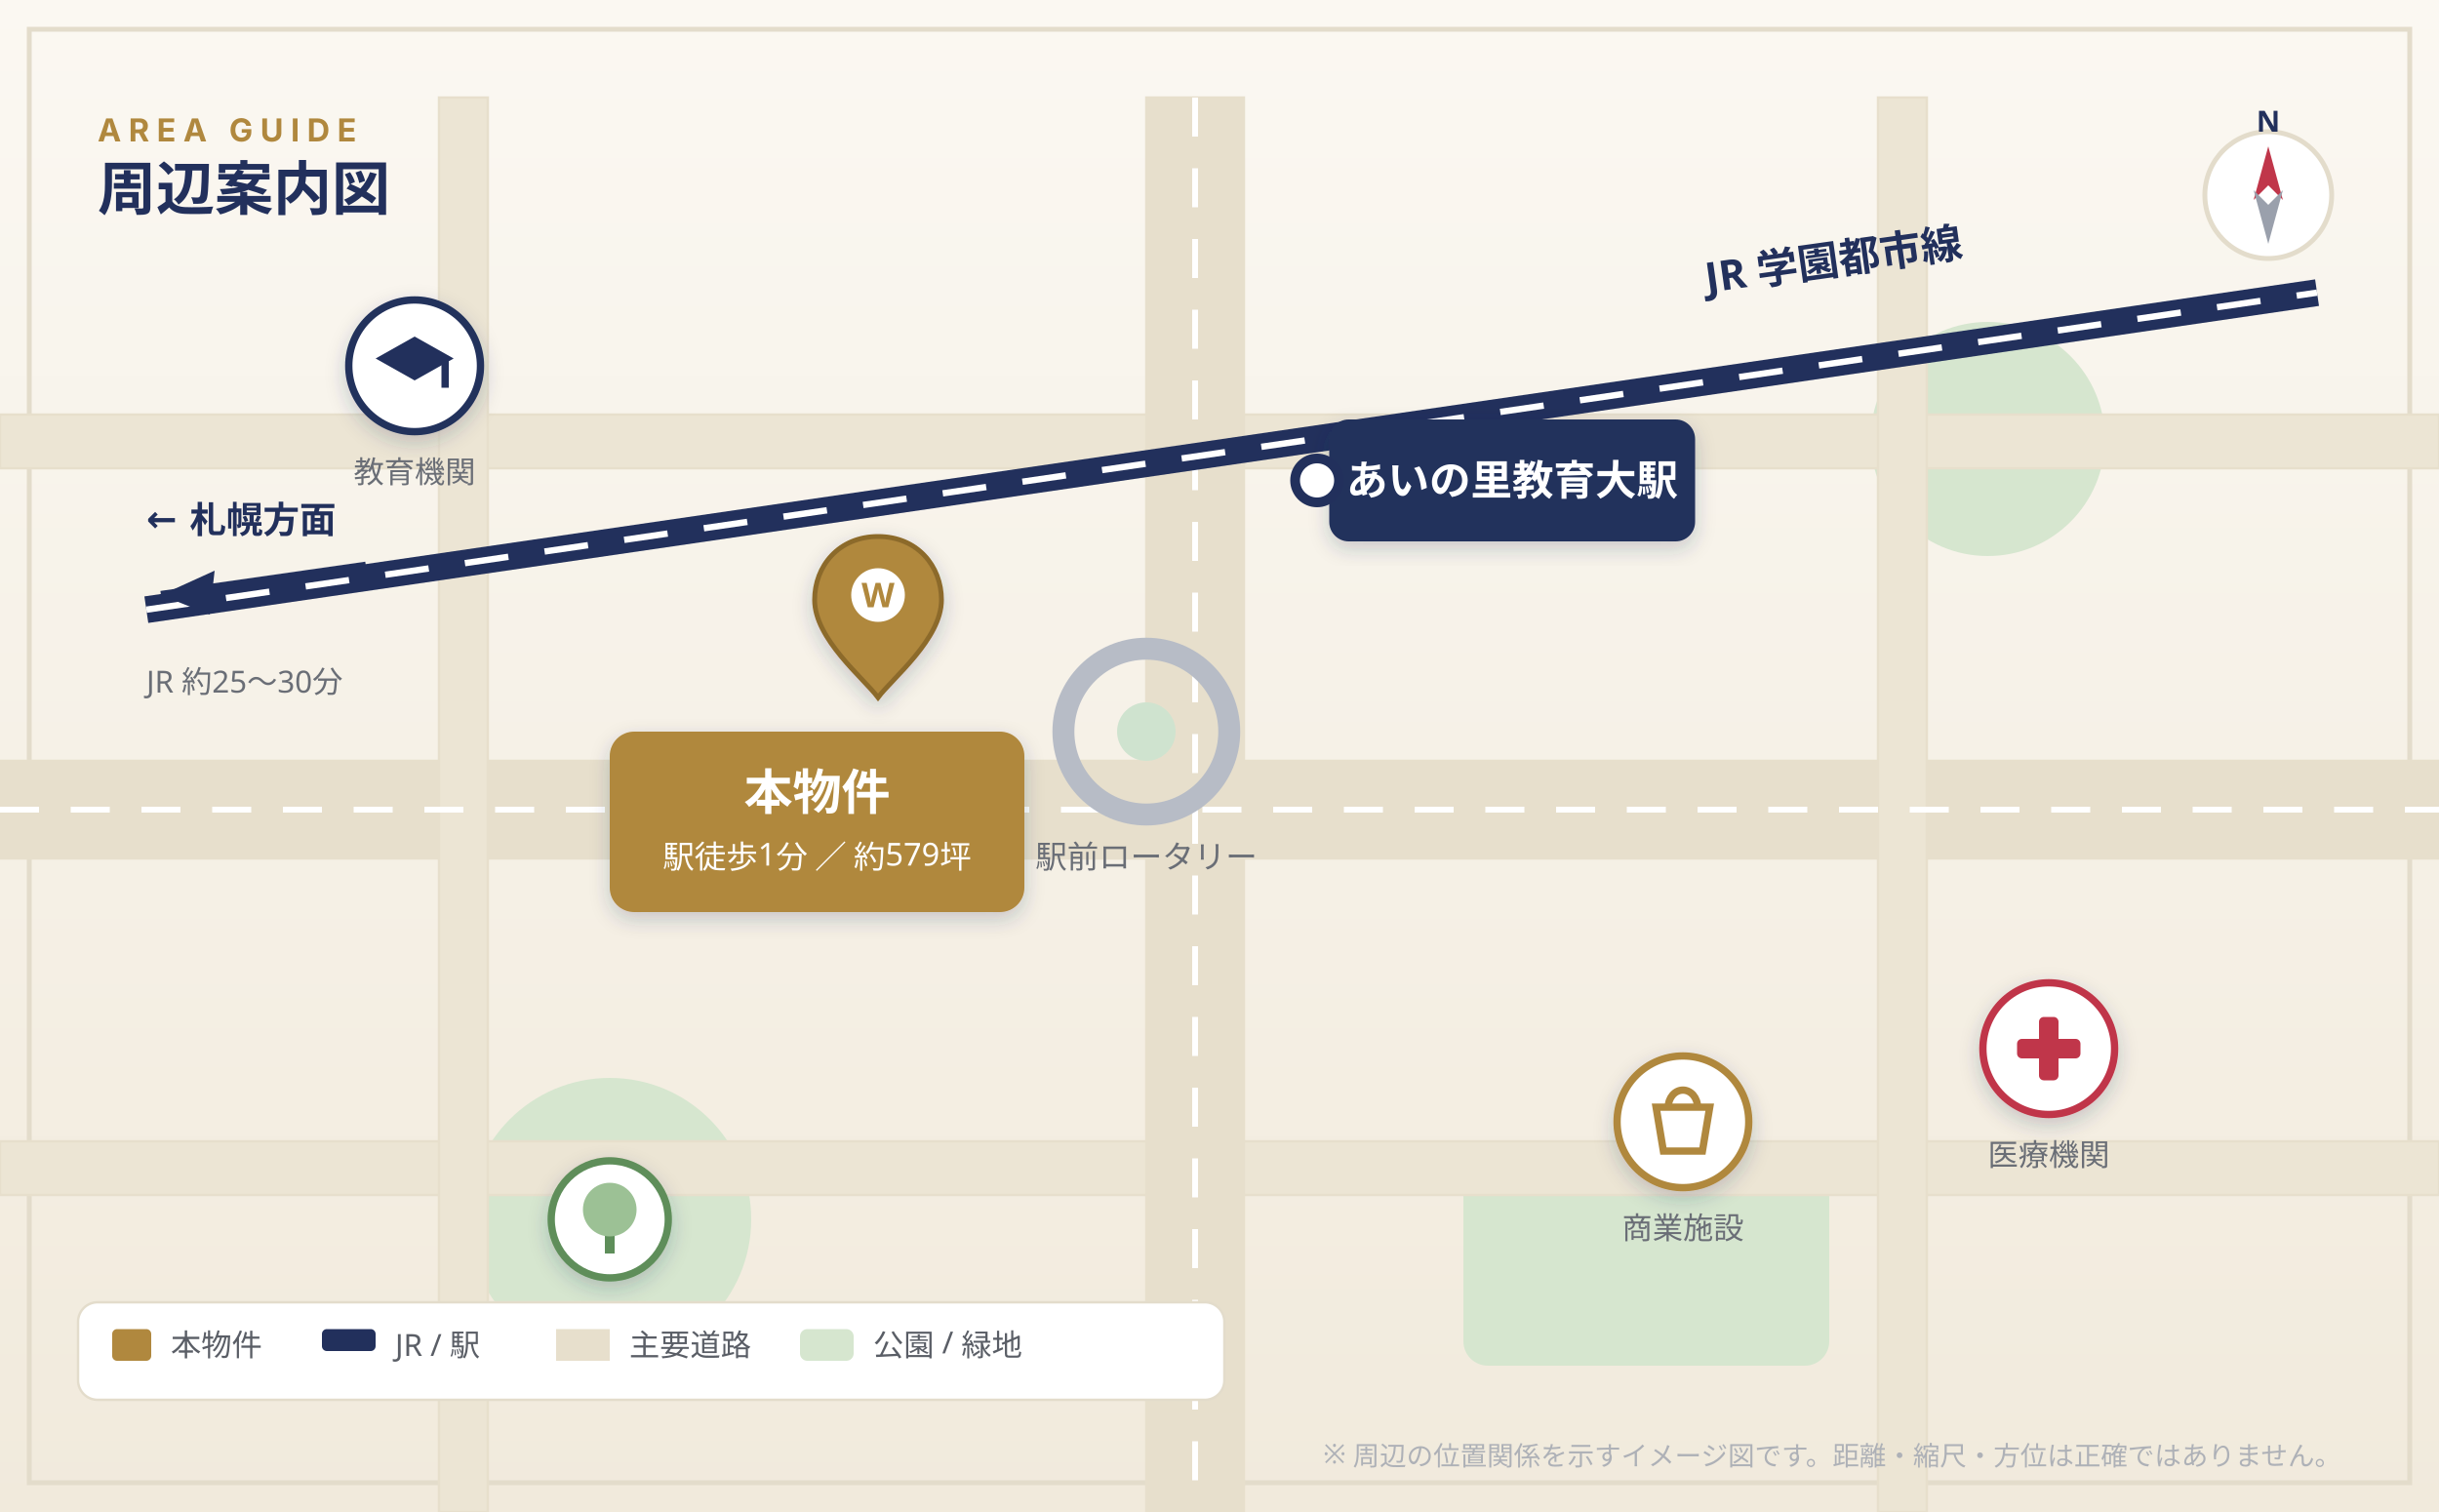
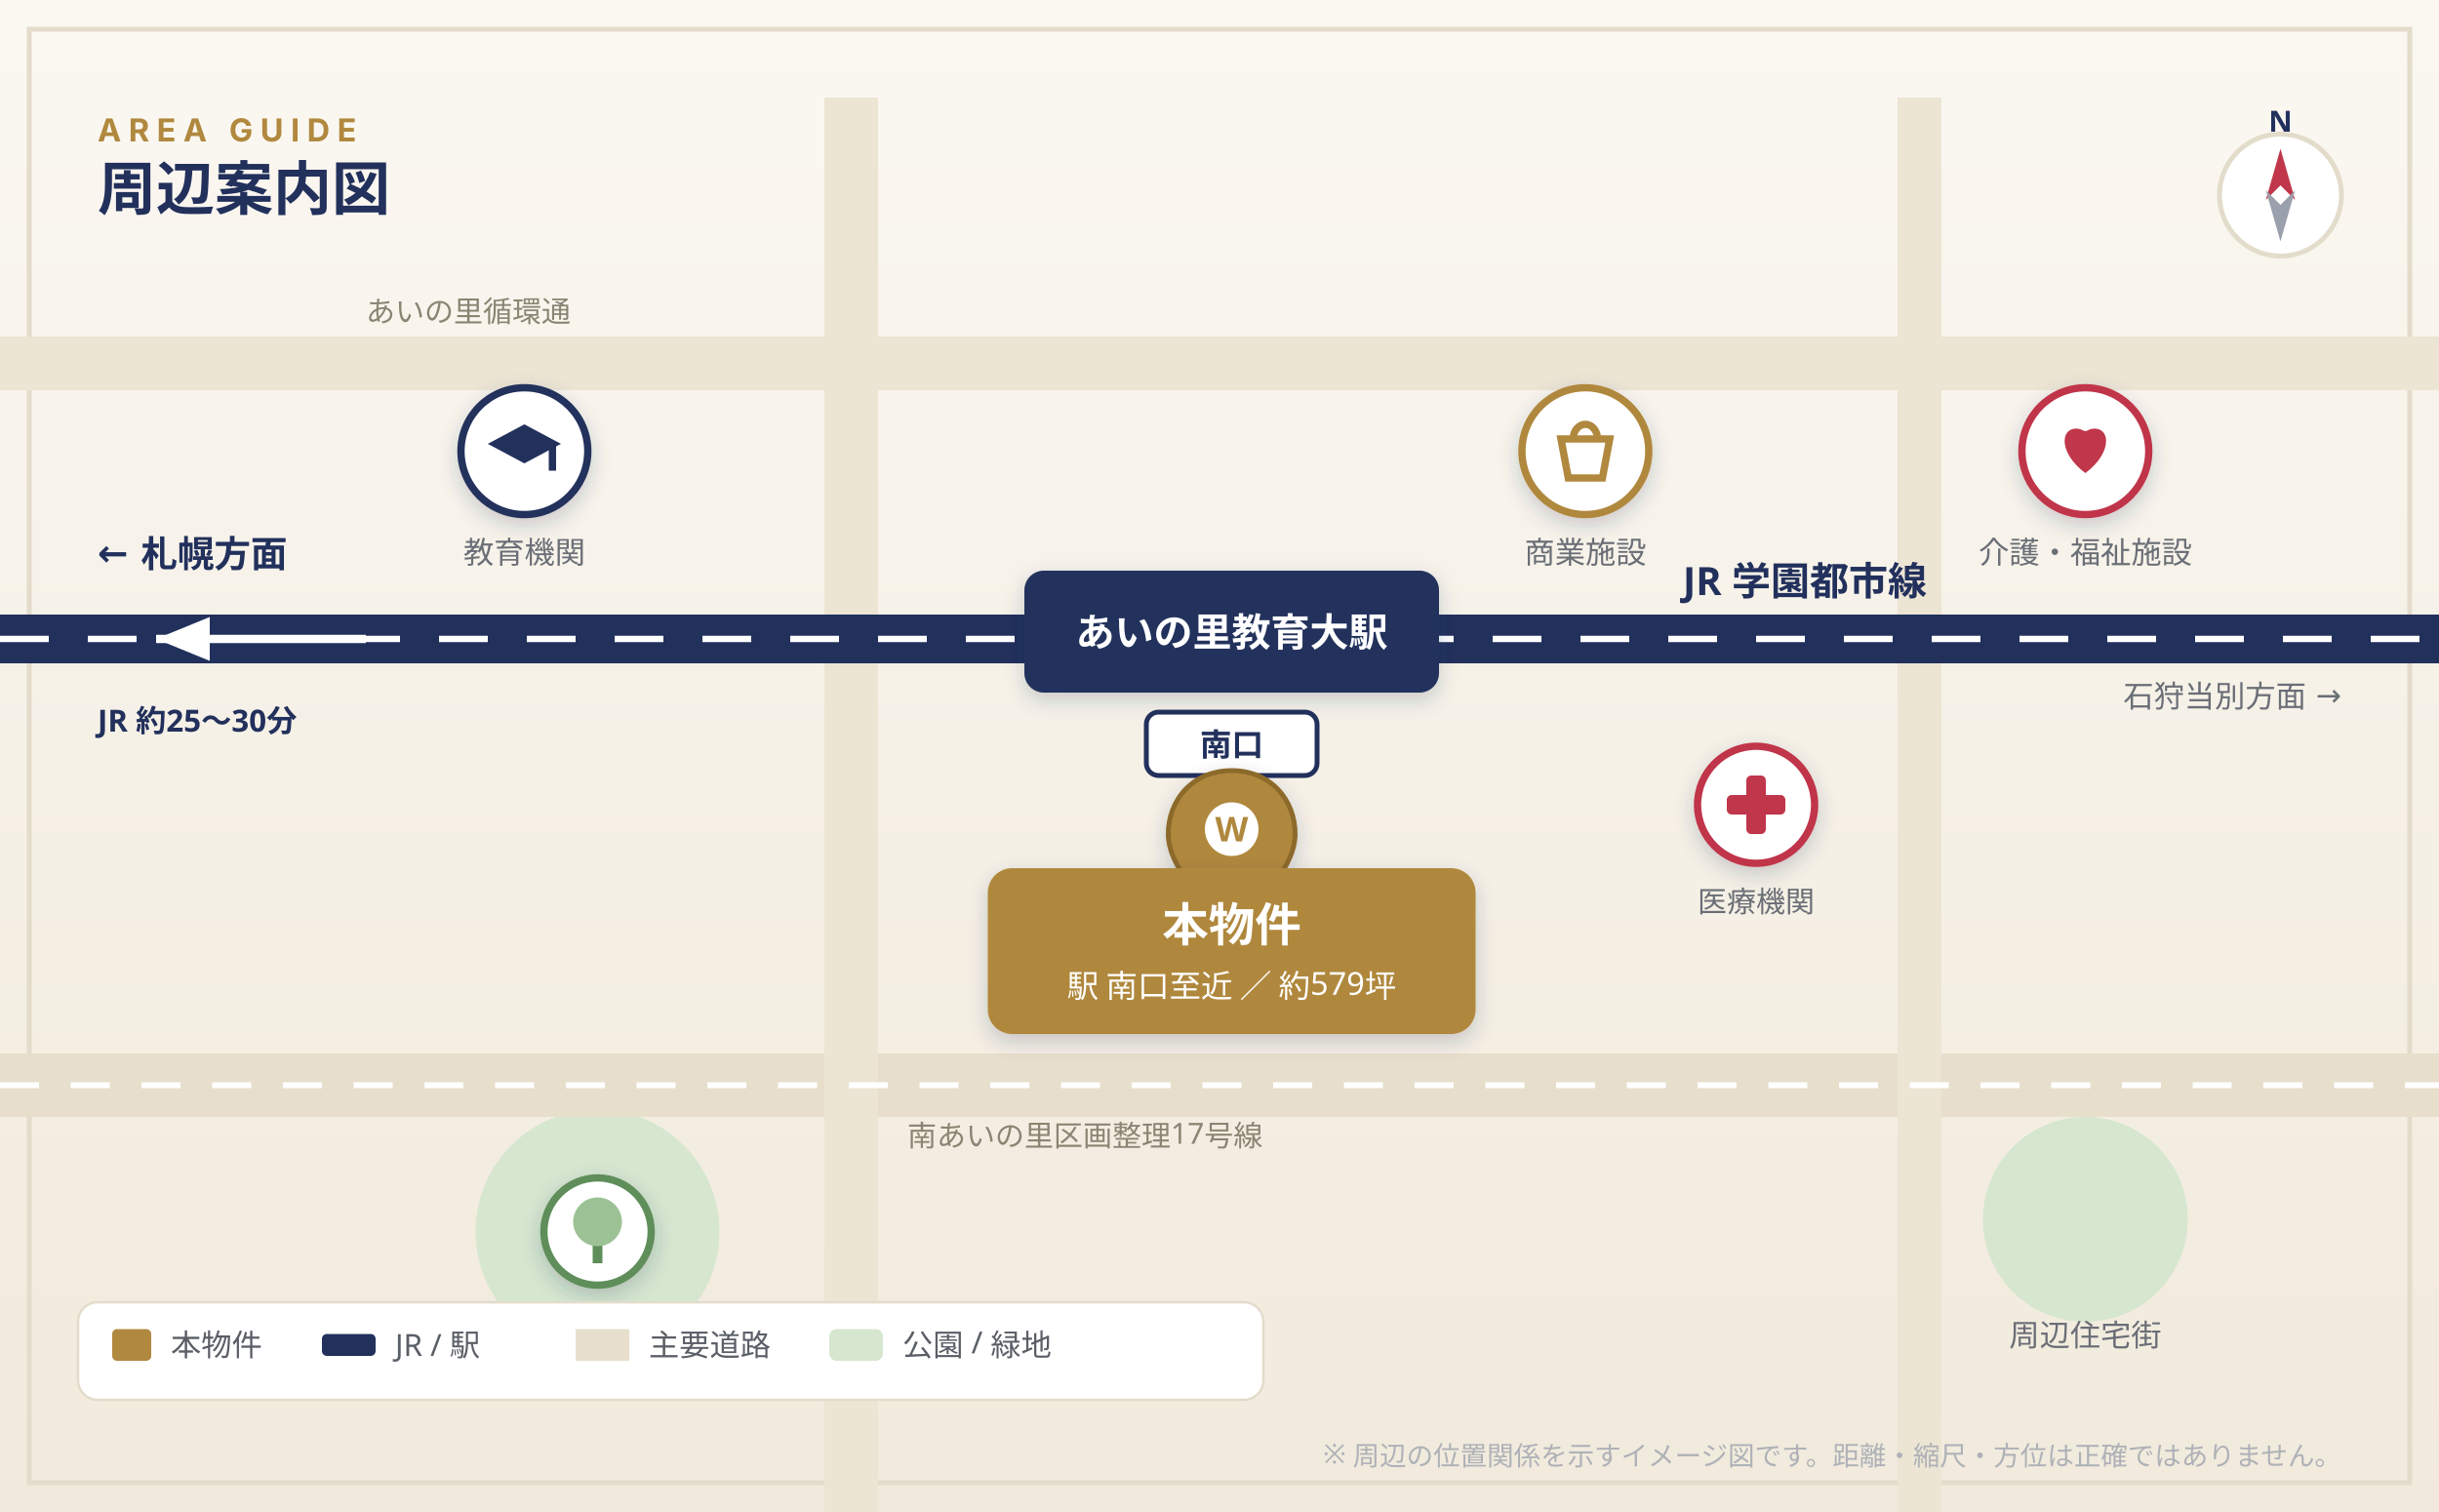
<svg xmlns="http://www.w3.org/2000/svg" viewBox="0 0 1000 620" font-family="'Noto Sans JP','Hiragino Sans','Yu Gothic',sans-serif">
  <defs>
    <linearGradient id="bg" x1="0" y1="0" x2="0" y2="1">
      <stop offset="0" stop-color="#FBF8F2" />
      <stop offset="1" stop-color="#F1EADC" />
    </linearGradient>
-     <filter id="sh" x="-20%" y="-20%" width="140%" height="140%">
+     <filter id="sh" x="-30%" y="-30%" width="160%" height="160%">
      <feDropShadow dx="0" dy="3" stdDeviation="4" flood-color="#22305C" flood-opacity="0.22" />
    </filter>
    <g id="pin">
      <path d="M0,-30 C16,-30 26,-18 26,-4 C26,12 6,28 0,36 C-6,28 -26,12 -26,-4 C-26,-18 -16,-30 0,-30 Z" fill="#B0883E" stroke="#8c6a2c" stroke-width="2" />
    </g>
  </defs>
  <rect width="1000" height="620" fill="url(#bg)" />
  <rect x="12" y="12" width="976" height="596" fill="none" stroke="#E3DCCB" stroke-width="2" />
-   <circle cx="250" cy="500" r="58" fill="#D6E6CF" />
-   <circle cx="815" cy="180" r="48" fill="#D6E6CF" />
-   <rect x="600" y="470" width="150" height="90" rx="10" fill="#D6E6CF" />
-   <g stroke="#E7DFCC">
-     <rect x="0" y="312" width="1000" height="40" fill="#E7DFCC" />
-     <rect x="0" y="170" width="1000" height="22" fill="#ECE5D4" />
-     <rect x="0" y="468" width="1000" height="22" fill="#ECE5D4" />
-     <rect x="470" y="40" width="40" height="580" fill="#E7DFCC" />
-     <rect x="180" y="40" width="20" height="580" fill="#ECE5D4" />
-     <rect x="770" y="40" width="20" height="580" fill="#ECE5D4" />
+   <circle cx="245" cy="505" r="50" fill="#D6E6CF" />
+   <circle cx="855" cy="500" r="42" fill="#D6E6CF" />
+   <g>
+     <rect x="0" y="138" width="1000" height="22" fill="#ECE5D4" />
+     <rect x="0" y="432" width="1000" height="26" fill="#E7DFCC" />
+     <rect x="338" y="40" width="22" height="580" fill="#ECE5D4" />
+     <rect x="778" y="40" width="18" height="580" fill="#ECE5D4" />
  </g>
-   <g stroke="#fff" stroke-width="2.4" stroke-dasharray="16 13">
-     <line x1="0" y1="332" x2="1000" y2="332" />
-     <line x1="490" y1="40" x2="490" y2="620" />
+   <line x1="0" y1="445" x2="1000" y2="445" stroke="#fff" stroke-width="2.4" stroke-dasharray="16 13" />
+   <text x="372" y="470" fill="#8a8472" font-size="12">南あいの里区画整理17号線</text>
+   <text x="150" y="132" fill="#8a8472" font-size="12">あいの里循環通</text>
+   <rect x="0" y="252" width="1000" height="20" fill="#22305C" />
+   <line x1="0" y1="262" x2="1000" y2="262" stroke="#fff" stroke-width="2.6" stroke-dasharray="20 16" />
+   <text x="690" y="244" fill="#22305C" font-size="16" font-weight="700">JR 学園都市線</text>
+   <g filter="url(#sh)">
+     <rect x="420" y="234" width="170" height="50" rx="8" fill="#22305C" />
  </g>
-   <line x1="60" y1="250" x2="950" y2="120" stroke="#22305C" stroke-width="11" />
-   <line x1="60" y1="250" x2="950" y2="120" stroke="#fff" stroke-width="2.6" stroke-dasharray="18 15" />
-   <text x="700" y="120" fill="#22305C" font-size="17" font-weight="700" transform="rotate(-8 700 120)">JR 学園都市線</text>
-   <g filter="url(#sh)">
-     <rect x="545" y="172" width="150" height="50" rx="8" fill="#22305C" />
-   </g>
-   <text x="620" y="203" fill="#fff" font-size="17" font-weight="700" text-anchor="middle">あいの里教育大駅</text>
-   <circle cx="540" cy="197" r="9" fill="#fff" stroke="#22305C" stroke-width="4" />
-   <circle cx="470" cy="300" r="34" fill="none" stroke="#B7BCC6" stroke-width="9" />
-   <circle cx="470" cy="300" r="12" fill="#CFE3CF" />
-   <text x="470" y="356" fill="#6A6E76" font-size="13" text-anchor="middle">駅前ロータリー</text>
-   <g transform="translate(360,250)" filter="url(#sh)">
+   <text x="505" y="265" fill="#fff" font-size="16" font-weight="700" text-anchor="middle">あいの里教育大駅</text>
+   <rect x="470" y="292" width="70" height="26" rx="5" fill="#fff" stroke="#22305C" stroke-width="2" />
+   <text x="505" y="310" fill="#22305C" font-size="13" font-weight="700" text-anchor="middle">南口</text>
+   <g transform="translate(505,346)" filter="url(#sh)">
    <use href="#pin" />
    <circle cx="0" cy="-6" r="11" fill="#fff" />
    <text x="0" y="-1" fill="#B0883E" font-size="14" font-weight="900" text-anchor="middle">W</text>
  </g>
  <g filter="url(#sh)">
-     <rect x="250" y="300" width="170" height="74" rx="10" fill="#B0883E" />
+     <rect x="405" y="356" width="200" height="68" rx="10" fill="#B0883E" />
  </g>
-   <text x="335" y="332" fill="#fff" font-size="20" font-weight="900" text-anchor="middle">本物件</text>
-   <text x="335" y="356" fill="#fff" font-size="13" text-anchor="middle">駅徒歩1分 ／ 約579坪</text>
+   <text x="505" y="386" fill="#fff" font-size="19" font-weight="900" text-anchor="middle">本物件</text>
+   <text x="505" y="409" fill="#fff" font-size="13" text-anchor="middle">駅 南口至近 ／ 約579坪</text>
  <g>
-     <line x1="150" y1="232" x2="66" y2="244" stroke="#22305C" stroke-width="3.4" />
-     <polygon points="66,244 88,234 86,252" fill="#22305C" />
-     <text x="60" y="218" fill="#22305C" font-size="15" font-weight="700">← 札幌方面</text>
-     <text x="60" y="284" fill="#6A6E76" font-size="12.5">JR 約25〜30分</text>
+     <line x1="150" y1="262" x2="64" y2="262" stroke="#fff" stroke-width="3.4" />
+     <polygon points="64,262 86,253 86,271" fill="#fff" />
+     <text x="40" y="232" fill="#22305C" font-size="15" font-weight="700">← 札幌方面</text>
+     <text x="40" y="300" fill="#22305C" font-size="12.5" font-weight="600">JR 約25〜30分</text>
  </g>
-   <g transform="translate(840,430)">
-     <circle r="27" fill="#fff" stroke="#C0364A" stroke-width="3" filter="url(#sh)" />
-     <rect x="-4" y="-13" width="8" height="26" rx="2" fill="#C0364A" />
-     <rect x="-13" y="-4" width="26" height="8" rx="2" fill="#C0364A" />
-     <text x="0" y="48" fill="#6A6E76" font-size="12.5" text-anchor="middle">医療機関</text>
+   <text x="960" y="290" fill="#6A6E76" font-size="12.5" text-anchor="end">石狩当別方面 →</text>
+   <g transform="translate(215,185)">
+     <circle r="26" fill="#fff" stroke="#22305C" stroke-width="3" filter="url(#sh)" />
+     <polygon points="0,-11 15,-3 0,5 -15,-3" fill="#22305C" />
+     <rect x="10" y="-3" width="3" height="11" fill="#22305C" />
+     <text x="0" y="46" fill="#6A6E76" font-size="12.5" text-anchor="middle">教育機関</text>
  </g>
-   <g transform="translate(170,150)">
-     <circle r="27" fill="#fff" stroke="#22305C" stroke-width="3" filter="url(#sh)" />
-     <polygon points="0,-12 16,-3 0,6 -16,-3" fill="#22305C" />
-     <rect x="11" y="-3" width="3" height="12" fill="#22305C" />
-     <text x="0" y="48" fill="#6A6E76" font-size="12.5" text-anchor="middle">教育機関</text>
+   <g transform="translate(650,185)">
+     <circle r="26" fill="#fff" stroke="#B0883E" stroke-width="3" filter="url(#sh)" />
+     <path d="M-10,-5 h20 l-3,16 h-14 z" fill="none" stroke="#B0883E" stroke-width="3" />
+     <path d="M-5,-5 a5,6 0 0 1 10,0" fill="none" stroke="#B0883E" stroke-width="3" />
+     <text x="0" y="46" fill="#6A6E76" font-size="12.5" text-anchor="middle">商業施設</text>
  </g>
-   <g transform="translate(690,460)">
-     <circle r="27" fill="#fff" stroke="#B0883E" stroke-width="3" filter="url(#sh)" />
-     <path d="M-11,-6 h22 l-3,18 h-16 z" fill="none" stroke="#B0883E" stroke-width="3" />
-     <path d="M-6,-6 a6,7 0 0 1 12,0" fill="none" stroke="#B0883E" stroke-width="3" />
-     <text x="0" y="48" fill="#6A6E76" font-size="12.5" text-anchor="middle">商業施設</text>
+   <g transform="translate(855,185)">
+     <circle r="26" fill="#fff" stroke="#C0364A" stroke-width="3" filter="url(#sh)" />
+     <path d="M0,9 C-12,0 -10,-11 -2,-9 C0,-8 0,-8 2,-9 C10,-11 12,0 0,9 Z" fill="#C0364A" />
+     <text x="0" y="46" fill="#6A6E76" font-size="12.5" text-anchor="middle">介護・福祉施設</text>
  </g>
-   <g transform="translate(250,500)">
-     <circle r="24" fill="#fff" stroke="#5E8E5A" stroke-width="3" filter="url(#sh)" />
-     <rect x="-2" y="2" width="4" height="12" fill="#5E8E5A" />
-     <circle cx="0" cy="-4" r="11" fill="#9CC195" />
-     <text x="0" y="44" fill="#6A6E76" font-size="12" text-anchor="middle">公園</text>
+   <g transform="translate(720,330)">
+     <circle r="24" fill="#fff" stroke="#C0364A" stroke-width="3" filter="url(#sh)" />
+     <rect x="-4" y="-12" width="8" height="24" rx="2" fill="#C0364A" />
+     <rect x="-12" y="-4" width="24" height="8" rx="2" fill="#C0364A" />
+     <text x="0" y="44" fill="#6A6E76" font-size="12" text-anchor="middle">医療機関</text>
  </g>
-   <g transform="translate(930,80)">
-     <circle r="26" fill="#fff" stroke="#E3DCCB" stroke-width="2" />
-     <polygon points="0,-20 6,2 0,-4 -6,2" fill="#C0364A" />
-     <polygon points="0,20 6,-2 0,4 -6,-2" fill="#9AA0AC" />
+   <g transform="translate(245,505)">
+     <circle r="22" fill="#fff" stroke="#5E8E5A" stroke-width="3" filter="url(#sh)" />
+     <rect x="-2" y="2" width="4" height="11" fill="#5E8E5A" />
+     <circle cx="0" cy="-4" r="10" fill="#9CC195" />
+     <text x="0" y="42" fill="#6A6E76" font-size="12" text-anchor="middle">公園</text>
+   </g>
+   <text x="855" y="552" fill="#6A6E76" font-size="12.5" text-anchor="middle">周辺住宅街</text>
+   <g transform="translate(935,80)">
+     <circle r="25" fill="#fff" stroke="#E3DCCB" stroke-width="2" />
+     <polygon points="0,-19 6,2 0,-4 -6,2" fill="#C0364A" />
+     <polygon points="0,19 6,-2 0,4 -6,-2" fill="#9AA0AC" />
    <text x="0" y="-26" fill="#22305C" font-size="12" font-weight="700" text-anchor="middle">N</text>
  </g>
  <text x="40" y="58" fill="#B0883E" font-size="13" font-weight="700" letter-spacing="3" font-family="Inter,sans-serif">AREA GUIDE</text>
  <text x="40" y="86" fill="#22305C" font-size="24" font-weight="900">周辺案内図</text>
  <g transform="translate(40,560)" font-size="12.5" fill="#5A5E66">
-     <rect x="-8" y="-26" width="470" height="40" rx="8" fill="#fff" stroke="#E3DCCB" />
+     <rect x="-8" y="-26" width="486" height="40" rx="8" fill="#fff" stroke="#E3DCCB" />
    <rect x="6" y="-15" width="16" height="13" rx="2" fill="#B0883E" />
    <text x="30" y="-4">本物件</text>
-     <rect x="92" y="-15" width="22" height="9" rx="2" fill="#22305C" />
+     <rect x="92" y="-13" width="22" height="9" rx="2" fill="#22305C" />
    <text x="122" y="-4">JR / 駅</text>
-     <rect x="188" y="-15" width="22" height="13" fill="#E7DFCC" />
-     <text x="218" y="-4">主要道路</text>
-     <rect x="288" y="-15" width="22" height="13" rx="3" fill="#D6E6CF" />
-     <text x="318" y="-4">公園 / 緑地</text>
+     <rect x="196" y="-15" width="22" height="13" fill="#E7DFCC" />
+     <text x="226" y="-4">主要道路</text>
+     <rect x="300" y="-15" width="22" height="13" rx="3" fill="#D6E6CF" />
+     <text x="330" y="-4">公園 / 緑地</text>
  </g>
  <text x="960" y="600" fill="#AEB1B7" font-size="11" text-anchor="end">※ 周辺の位置関係を示すイメージ図です。距離・縮尺・方位は正確ではありません。</text>
</svg>
